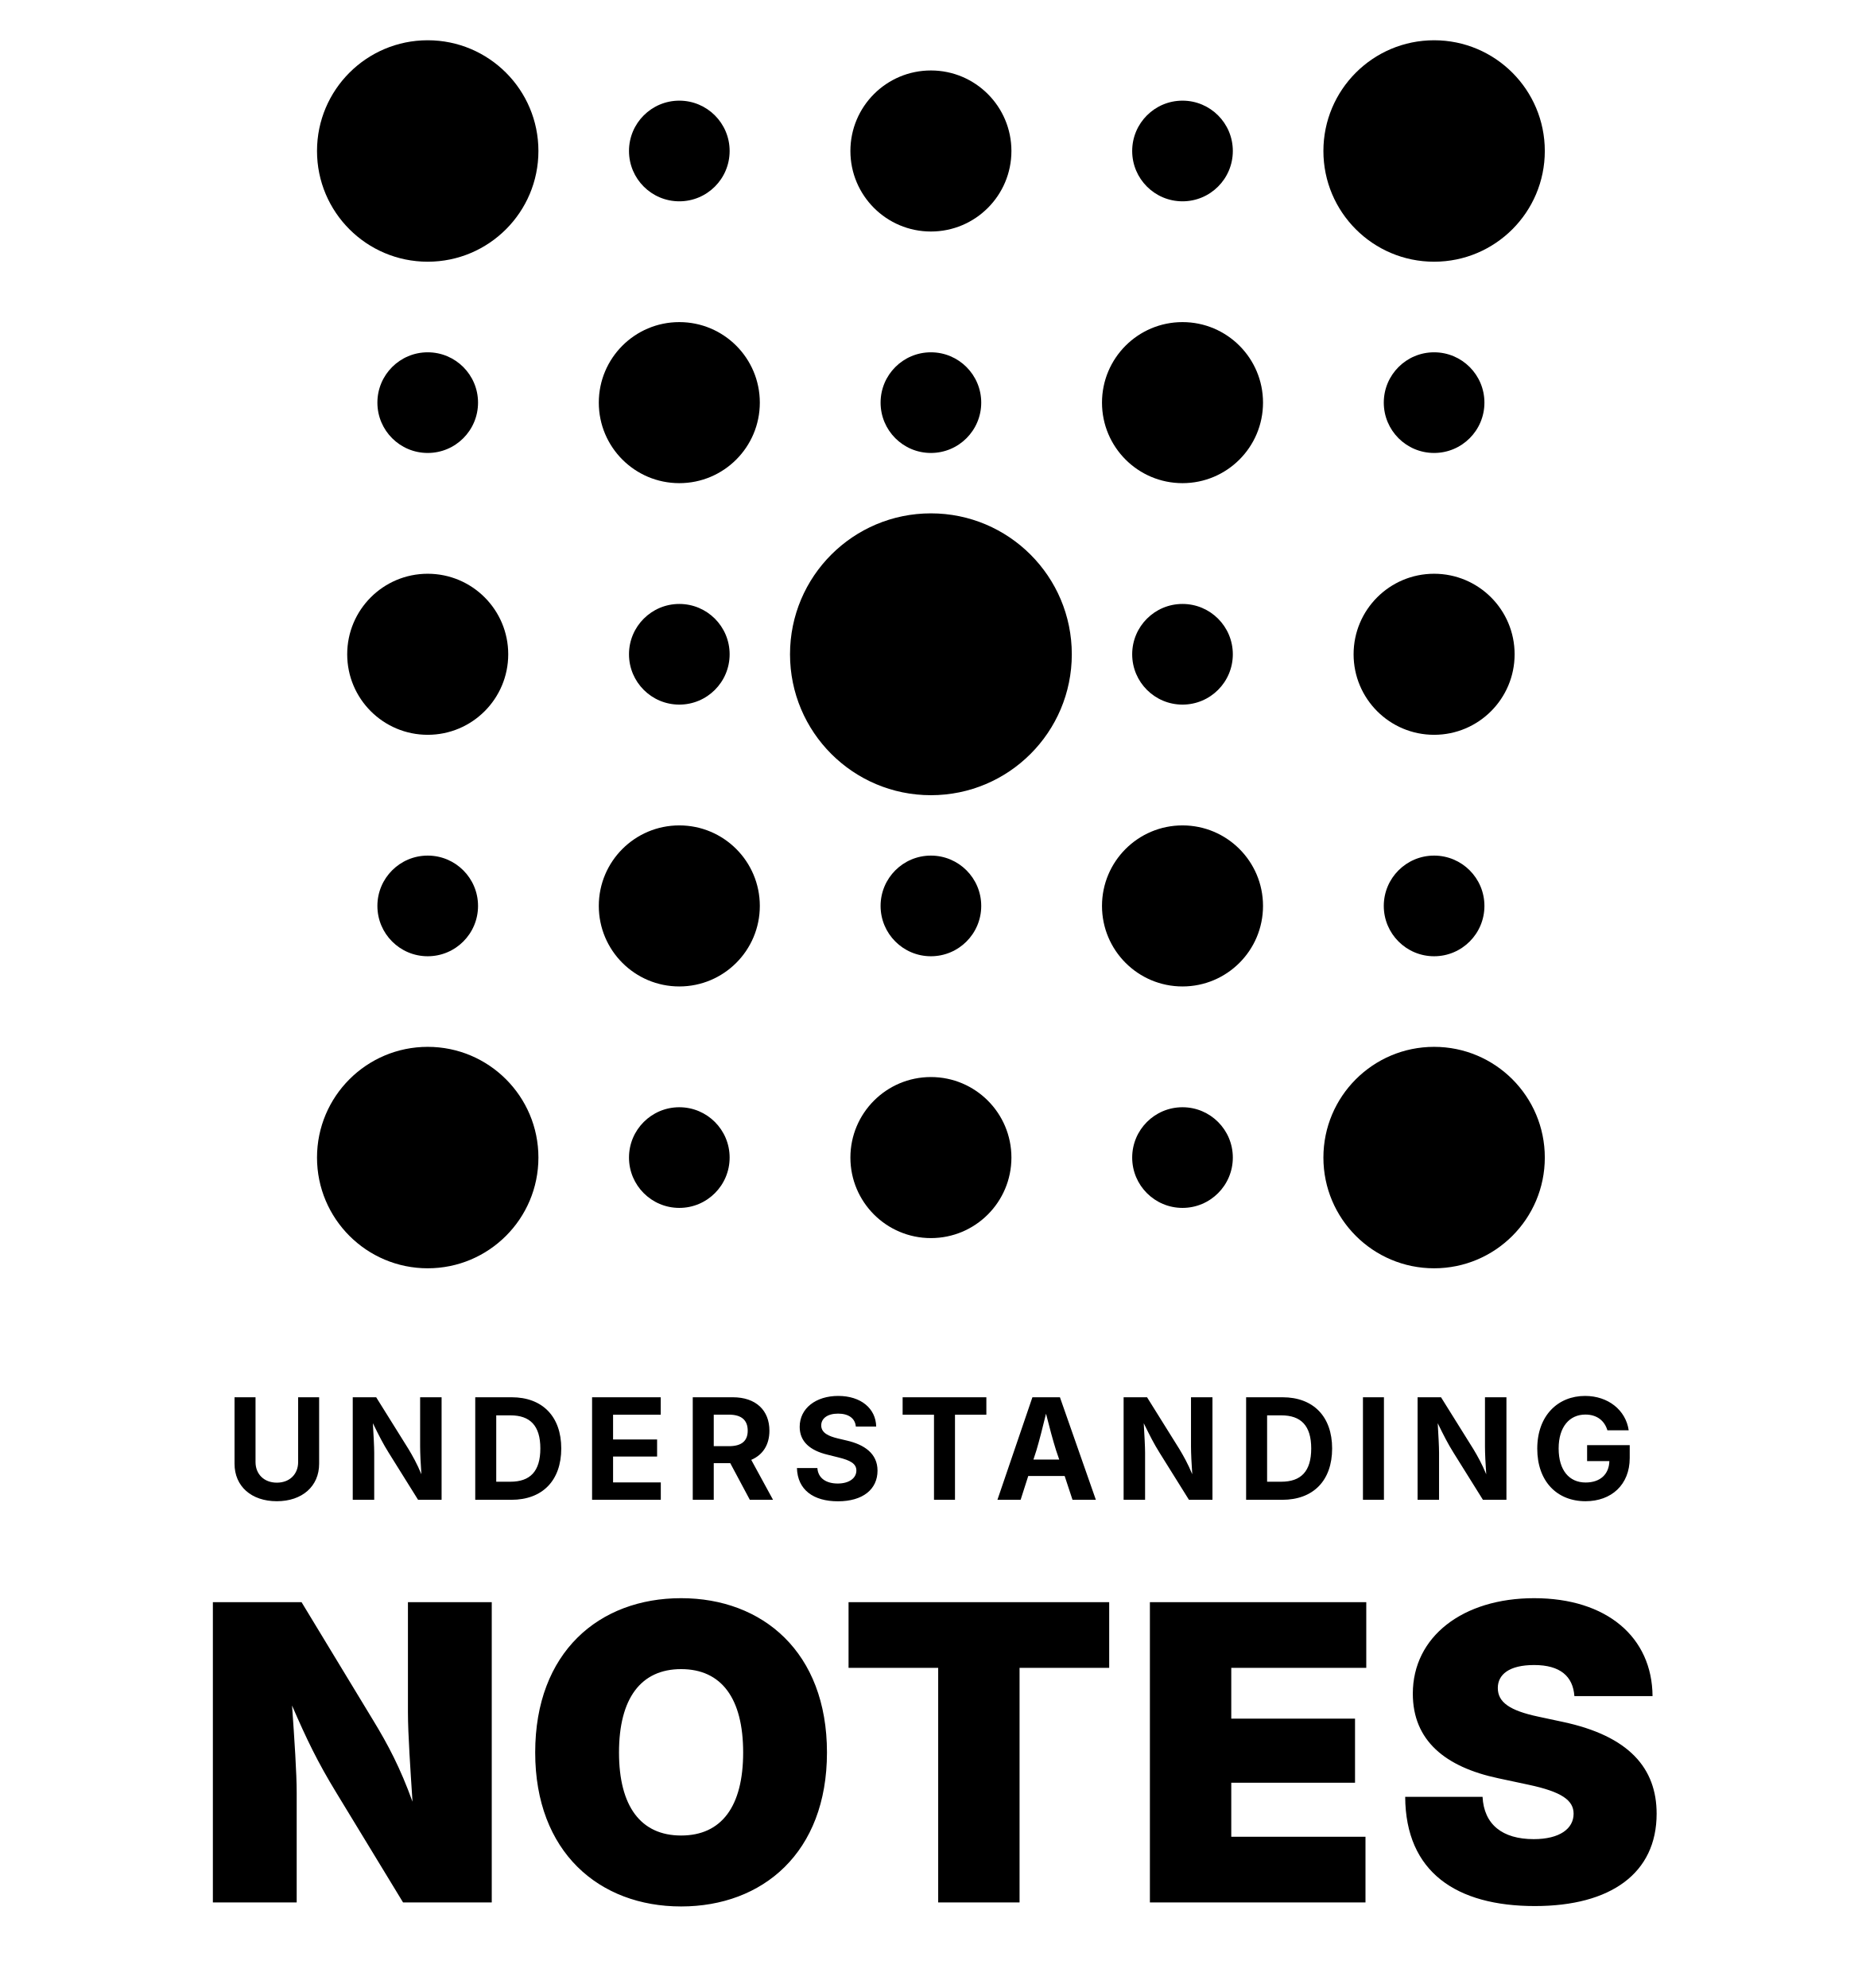
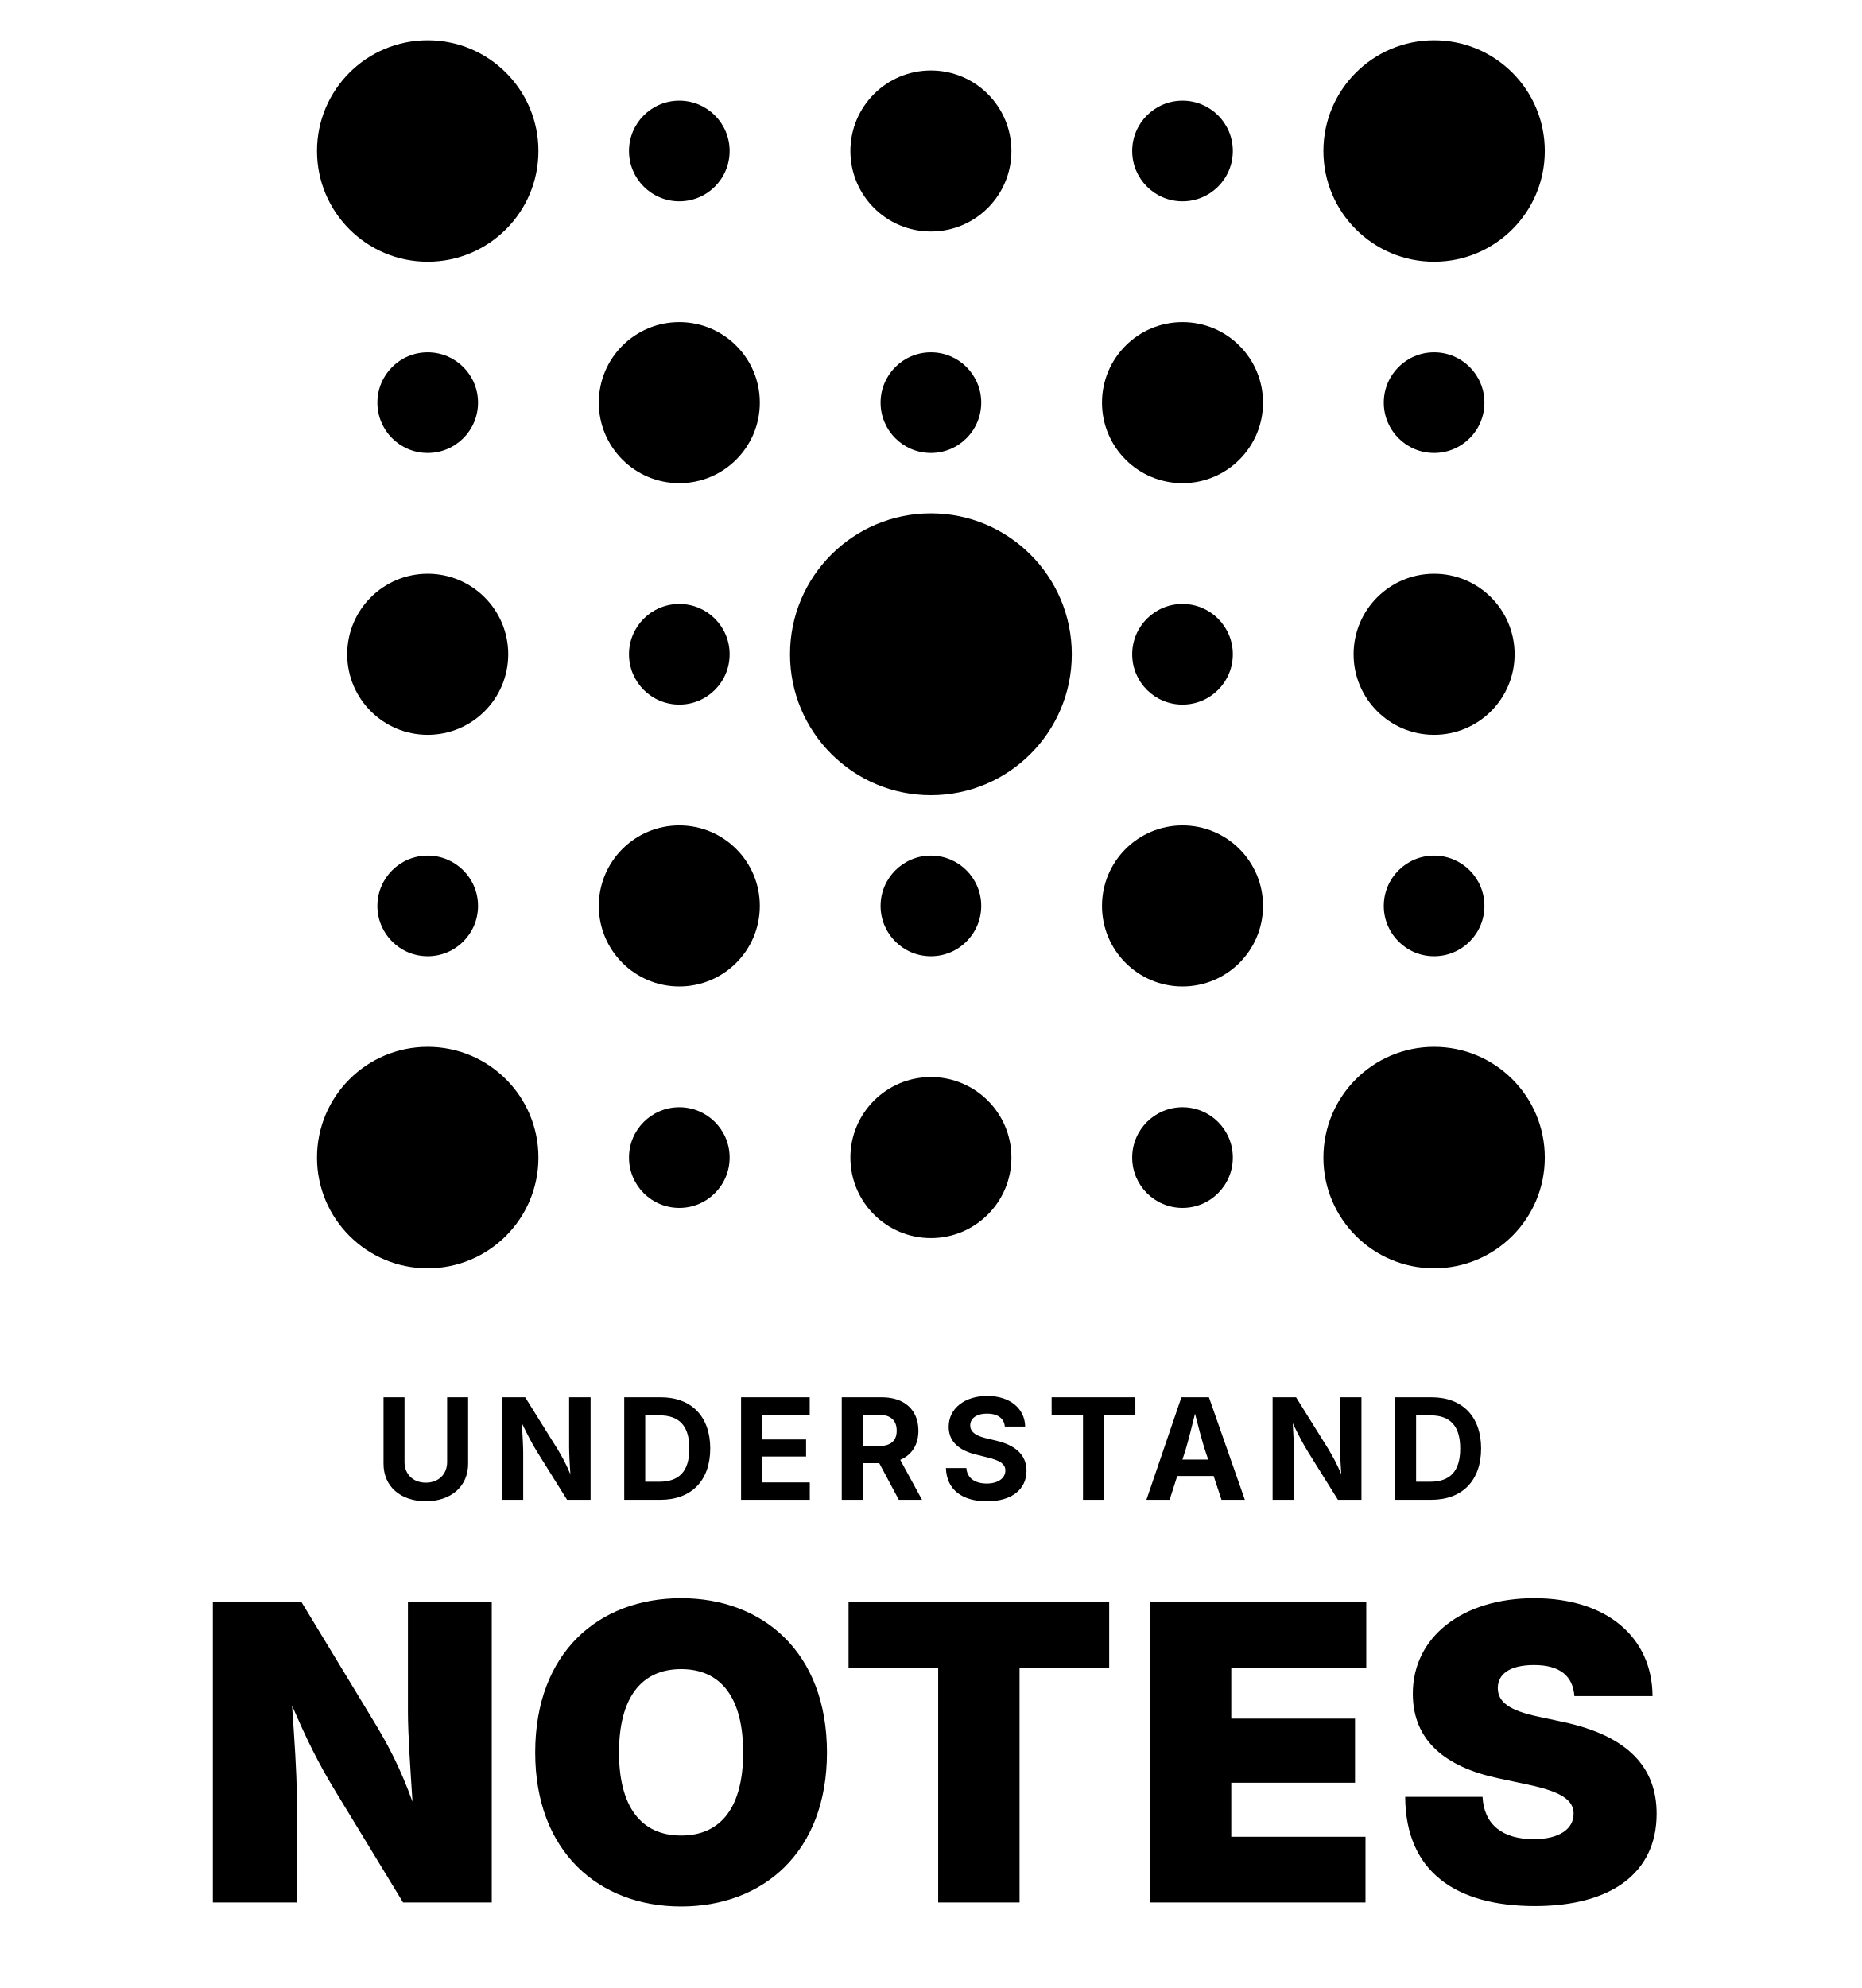
<svg xmlns="http://www.w3.org/2000/svg" viewBox="65 60 370 395" width="370" height="395">
  <g fill="#000000">
    <circle cx="150" cy="90" r="22" />
    <circle cx="200" cy="90" r="10" />
    <circle cx="250" cy="90" r="16" />
    <circle cx="300" cy="90" r="10" />
    <circle cx="350" cy="90" r="22" />
    <circle cx="150" cy="140" r="10" />
    <circle cx="200" cy="140" r="16" />
    <circle cx="250" cy="140" r="10" />
    <circle cx="300" cy="140" r="16" />
    <circle cx="350" cy="140" r="10" />
    <circle cx="150" cy="190" r="16" />
    <circle cx="200" cy="190" r="10" />
    <circle cx="250" cy="190" r="28" />
    <circle cx="300" cy="190" r="10" />
    <circle cx="350" cy="190" r="16" />
    <circle cx="150" cy="240" r="10" />
    <circle cx="200" cy="240" r="16" />
    <circle cx="250" cy="240" r="10" />
    <circle cx="300" cy="240" r="16" />
    <circle cx="350" cy="240" r="10" />
    <circle cx="150" cy="290" r="22" />
    <circle cx="200" cy="290" r="10" />
    <circle cx="250" cy="290" r="16" />
    <circle cx="300" cy="290" r="10" />
    <circle cx="350" cy="290" r="22" />
  </g>
-   <text x="250" y="358" font-family="'Inter', -apple-system, BlinkMacSystemFont, 'Segoe UI', Roboto, sans-serif" font-size="28" font-weight="700" letter-spacing="3" fill="#000000" text-anchor="middle">UNDERSTANDING</text>
+   <text x="250" y="358" font-family="'Inter', -apple-system, BlinkMacSystemFont, 'Segoe UI', Roboto, sans-serif" font-size="28" font-weight="700" letter-spacing="3" fill="#000000" text-anchor="middle">UNDERSTAND</text>
  <text x="250" y="438" font-family="'Inter', -apple-system, BlinkMacSystemFont, 'Segoe UI', Roboto, sans-serif" font-size="82" font-weight="900" letter-spacing="2" fill="#000000" text-anchor="middle">NOTES</text>
</svg>
